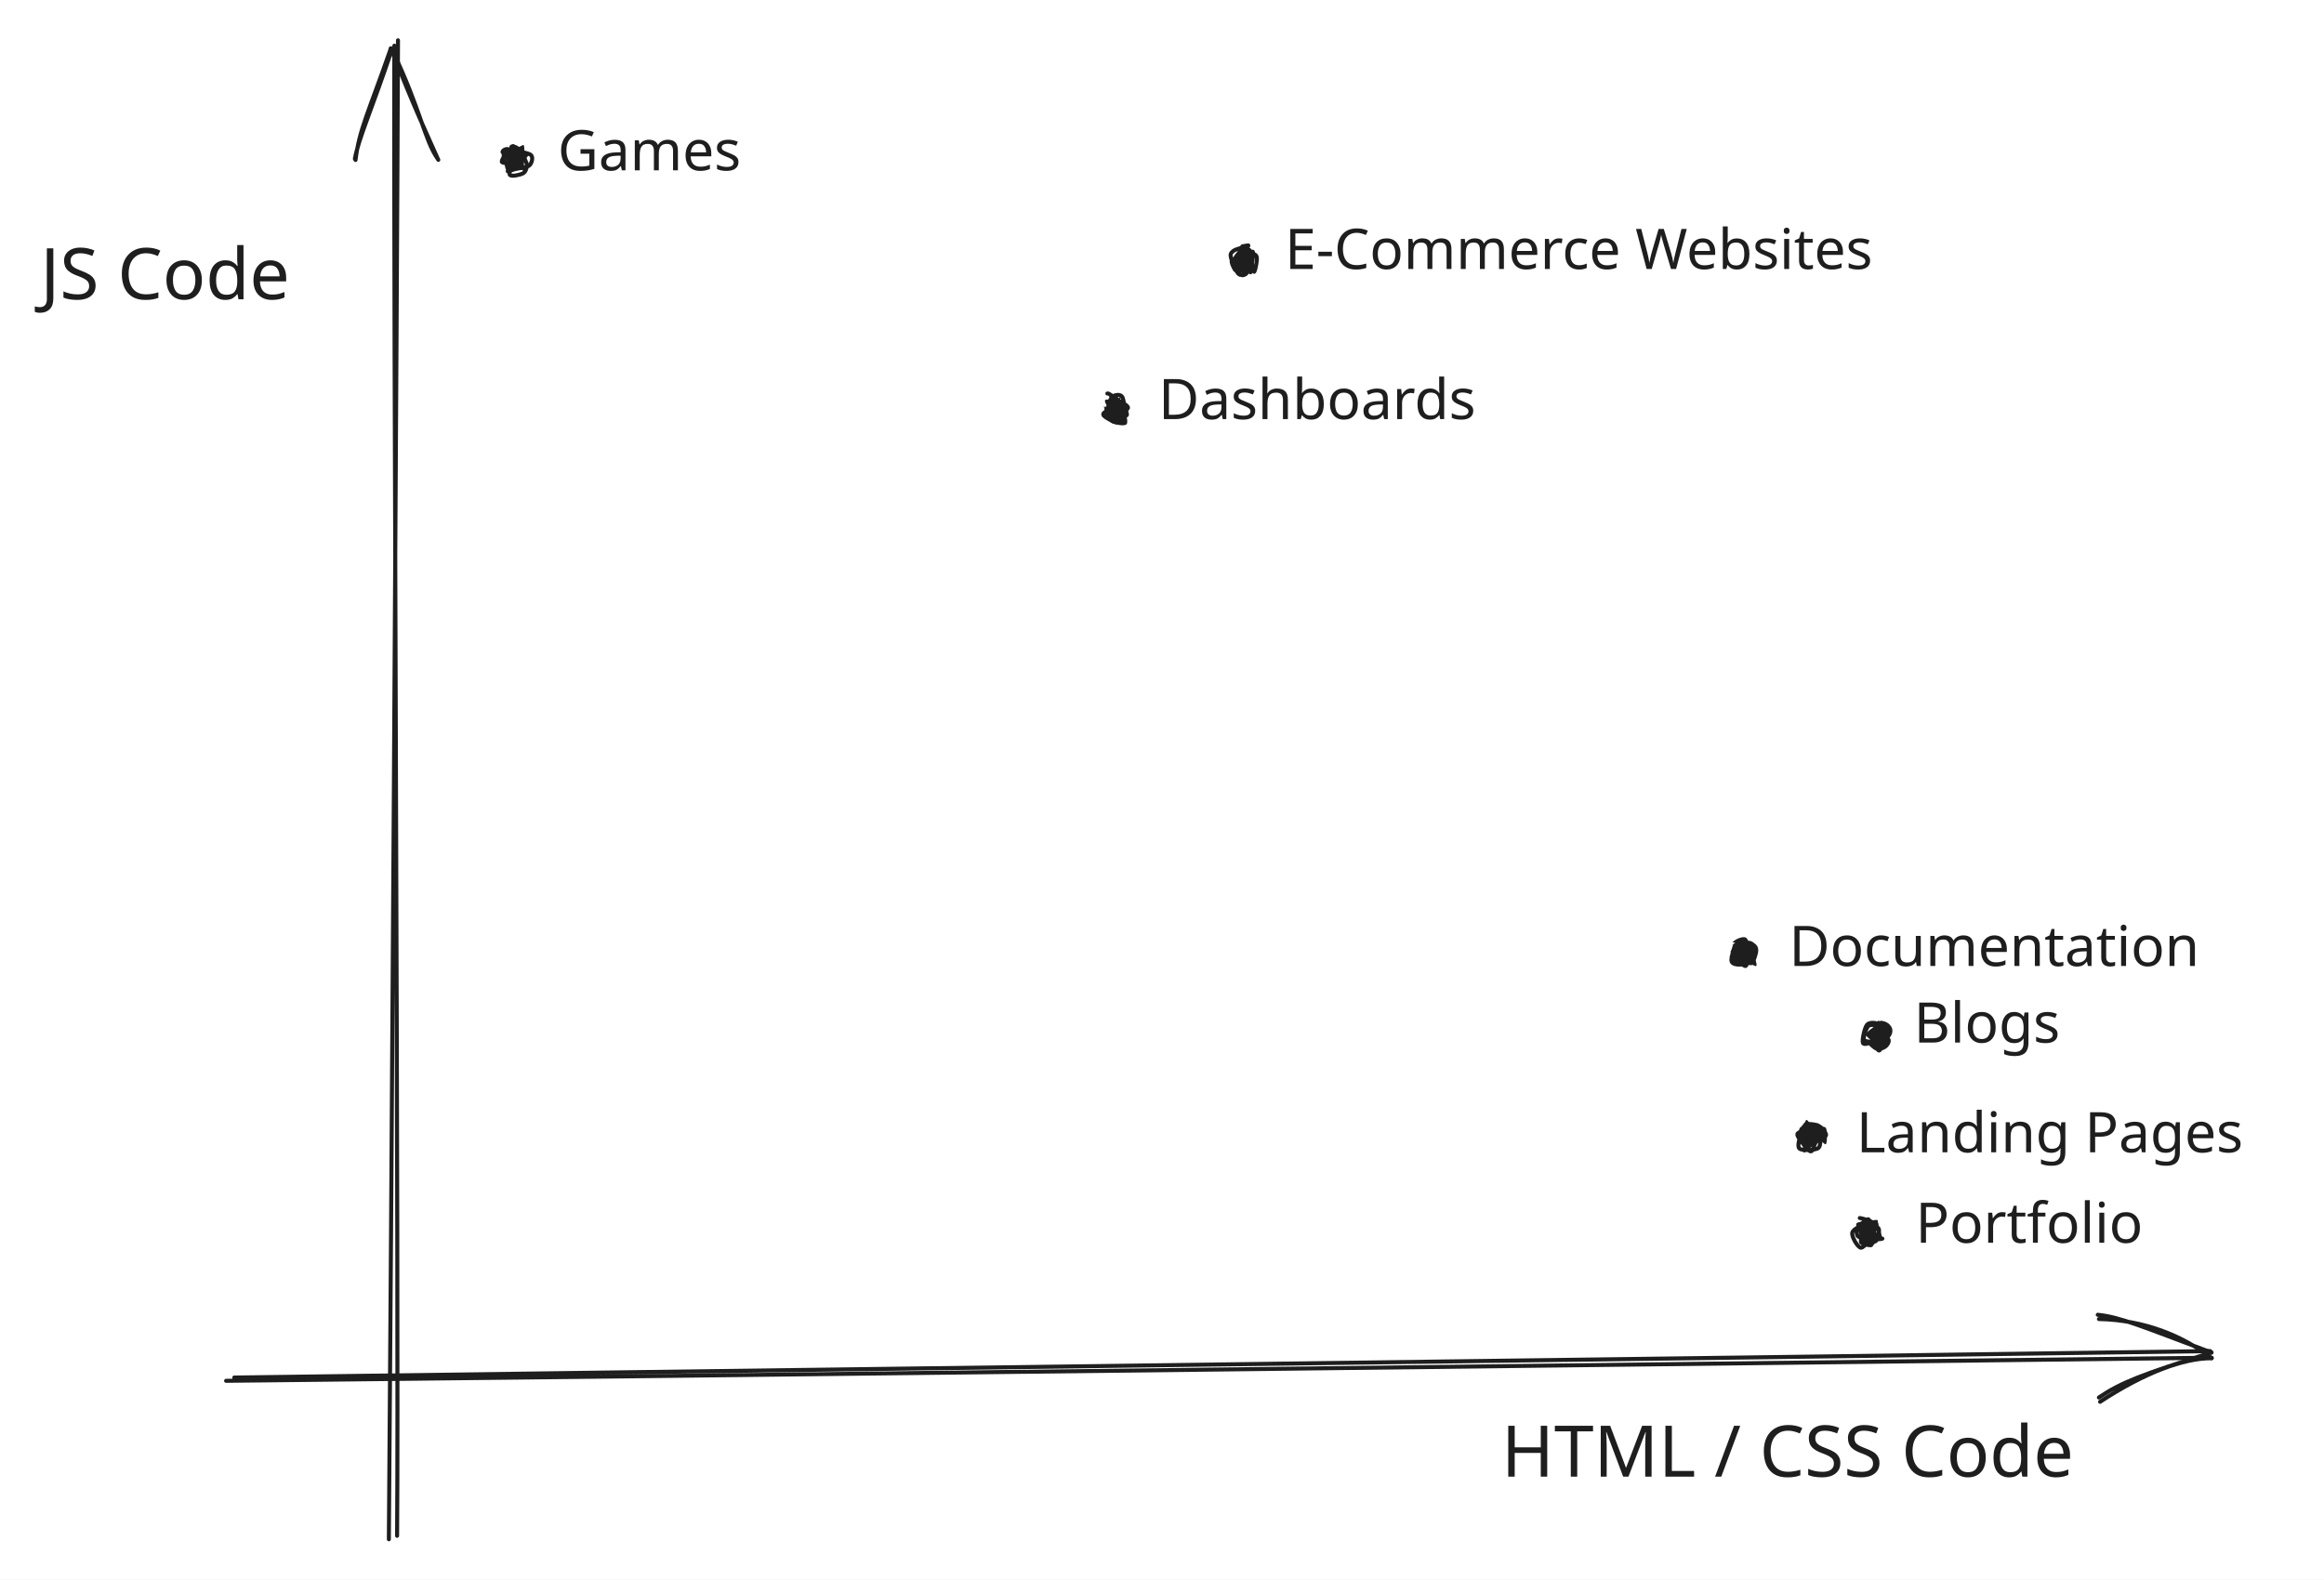
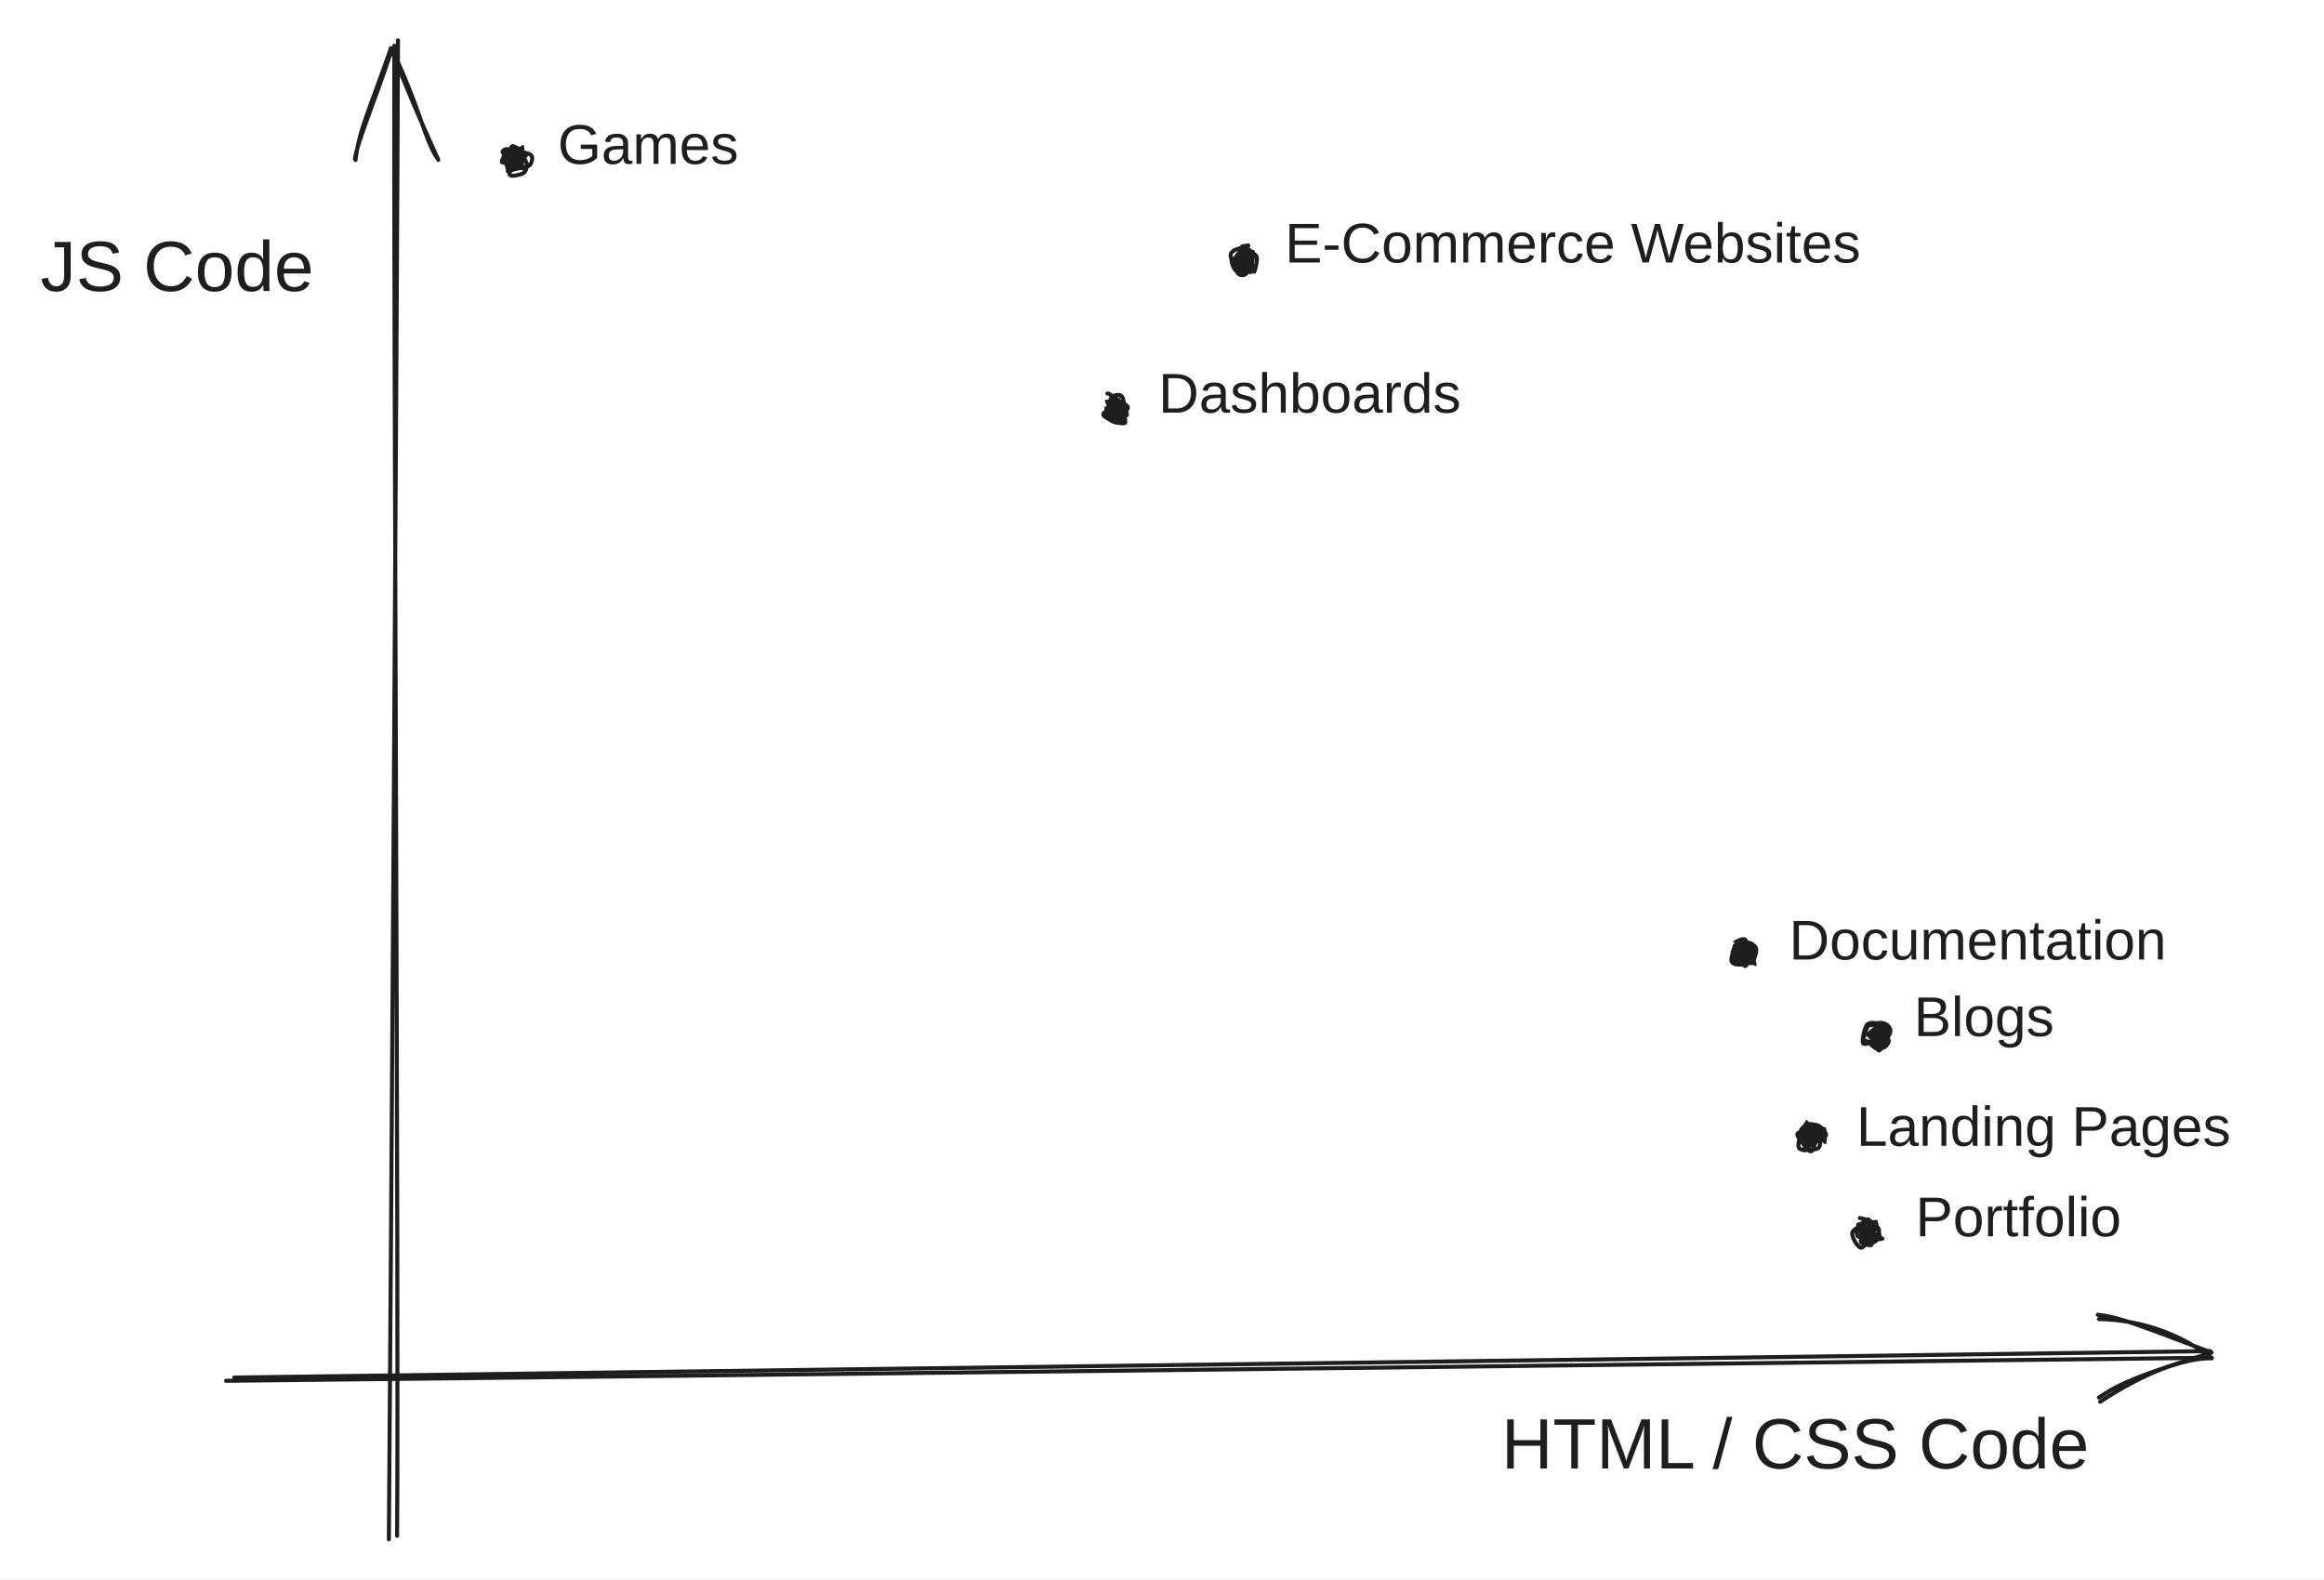
<svg xmlns="http://www.w3.org/2000/svg" version="1.1" viewBox="0 0 576.302 391.778" width="1152.604" height="783.557">
-   <defs>
-     <style class="style-fonts">
-       @font-face {
-         font-family: "Virgil";
-         src: url("https://excalidraw.com/Virgil.woff2");
-       }
-       @font-face {
-         font-family: "Cascadia";
-         src: url("https://excalidraw.com/Cascadia.woff2");
-       }
-     </style>
-   </defs>
  <rect x="0" y="0" width="576.302" height="391.778" fill="#ffffff" />
  <g stroke-linecap="round">
    <g transform="translate(96.73047 381.4197) rotate(0 0.8315229 -185.5306)">
      <path d="M-0.3 0.36 C0.2 -61.51, 1.76 -309.47, 1.96 -371.42 M1.74 -0.5 C2.19 -62.18, 0.8 -308.47, 1.06 -370.09" stroke="#1e1e1e" stroke-width="1" fill="none" />
    </g>
    <g transform="translate(96.73047 381.4197) rotate(0 0.8315229 -185.5306)">
      <path d="M11.96 -341.77 C8.56 -349.47, 6.48 -353.57, 0.2 -369.43 M11.79 -342.05 C8.46 -346.87, 7.62 -354.24, 0.47 -369.16" stroke="#1e1e1e" stroke-width="1" fill="none" />
    </g>
    <g transform="translate(96.73047 381.4197) rotate(0 0.8315229 -185.5306)">
      <path d="M-8.57 -341.74 C-7.62 -349.4, -5.35 -353.51, 0.2 -369.43 M-8.73 -342.03 C-7.88 -346.86, -4.56 -354.23, 0.47 -369.16" stroke="#1e1e1e" stroke-width="1" fill="none" />
    </g>
  </g>
  <mask />
  <g stroke-linecap="round">
    <g transform="translate(56.41066 342.0402) rotate(0 245.8388 -3.243108)">
      <path d="M-0.34 0.44 C81.53 -0.4, 410.31 -4.28, 492.02 -5.29 M1.68 -0.37 C83.43 -1.52, 409.9 -5.71, 491.68 -6.93" stroke="#1e1e1e" stroke-width="1" fill="none" />
    </g>
    <g transform="translate(56.41066 342.0402) rotate(0 245.8388 -3.243108)">
      <path d="M464.37 5.64 C475.39 -1.59, 484.99 -5.15, 492.03 -5.17 M464.07 4.58 C469.56 0.85, 474.8 -1.16, 491.99 -6.58" stroke="#1e1e1e" stroke-width="1" fill="none" />
    </g>
    <g transform="translate(56.41066 342.0402) rotate(0 245.8388 -3.243108)">
      <path d="M464.08 -14.88 C475.17 -14.66, 484.87 -10.77, 492.03 -5.17 M463.79 -15.94 C469.42 -15.36, 474.71 -13.05, 491.99 -6.58" stroke="#1e1e1e" stroke-width="1" fill="none" />
    </g>
  </g>
  <mask />
  <g transform="translate(372.2969 352.5342) rotate(0 77.69531 10.61007)">
-     <text x="0" y="0" font-family="Cascadia, Segoe UI Emoji" font-size="17.683px" fill="#1e1e1e" text-anchor="start" style="white-space: pre;" direction="ltr" dominant-baseline="text-before-edge">HTML / CSS Code</text>
+     <text x="0" y="0" font-family="Arial, Segoe UI Emoji" font-size="17.683px" fill="#1e1e1e" text-anchor="start" style="white-space: pre;" direction="ltr" dominant-baseline="text-before-edge">HTML / CSS Code</text>
  </g>
  <g transform="translate(10 60.49718) rotate(0 36.25781 10.61007)">
-     <text x="0" y="0" font-family="Cascadia, Segoe UI Emoji" font-size="17.683px" fill="#1e1e1e" text-anchor="start" style="white-space: pre;" direction="ltr" dominant-baseline="text-before-edge">JS Code</text>
+     <text x="0" y="0" font-family="Arial, Segoe UI Emoji" font-size="17.683px" fill="#1e1e1e" text-anchor="start" style="white-space: pre;" direction="ltr" dominant-baseline="text-before-edge">JS Code</text>
  </g>
  <g stroke-linecap="round" transform="translate(460.7539 302.9666) rotate(0 2.751953 2.806641)">
    <path d="M4.62 0.44 C4.88 0.7, 4.15 1.29, 4.25 1.92 C4.35 2.54, 5.23 3.59, 5.2 4.19 C5.18 4.78, 4.45 5.11, 4.1 5.48 C3.75 5.85, 3.74 6.37, 3.12 6.39 C2.51 6.4, 0.89 6.09, 0.42 5.57 C-0.05 5.06, 0.45 4.12, 0.32 3.28 C0.18 2.44, -0.67 1.06, -0.41 0.52 C-0.15 -0.01, 1.02 0.22, 1.89 0.08 C2.75 -0.07, 4.37 -0.54, 4.79 -0.35 C5.2 -0.17, 4.51 1.17, 4.38 1.19 M4.71 0.17 C5.35 0.21, 4.96 1.32, 4.91 1.76 C4.86 2.19, 4.45 2.35, 4.4 2.78 C4.35 3.21, 5.07 4.09, 4.61 4.33 C4.15 4.56, 2.39 4.22, 1.67 4.18 C0.95 4.14, 0.5 4.48, 0.31 4.1 C0.12 3.73, 0.71 2.39, 0.53 1.94 C0.36 1.5, -0.85 1.63, -0.74 1.44 C-0.62 1.25, 0.59 1.17, 1.22 0.8 C1.85 0.44, 2.72 -0.53, 3.03 -0.75 C3.33 -0.97, 2.99 -0.56, 3.08 -0.51" stroke="none" stroke-width="0" fill="#1e1e1e" />
    <path d="M1.64 -0.57 C2.24 -0.48, 3.56 0.55, 4.14 0.95 C4.73 1.36, 4.98 1.51, 5.14 1.85 C5.29 2.2, 5.18 2.52, 5.06 3.02 C4.94 3.52, 4.86 4.52, 4.39 4.85 C3.93 5.18, 2.87 5.13, 2.3 5.01 C1.73 4.9, 1.37 4.44, 0.96 4.18 C0.55 3.91, 0.01 3.88, -0.17 3.44 C-0.35 2.99, -0.52 2.14, -0.13 1.51 C0.26 0.88, 1.73 -0.17, 2.17 -0.34 C2.61 -0.5, 2.42 0.3, 2.5 0.51 M0.43 -0.86 C0.74 -0.87, 2.74 -0.27, 3.47 0.14 C4.21 0.55, 4.54 0.97, 4.86 1.59 C5.19 2.21, 5.26 3.4, 5.44 3.85 C5.62 4.3, 6.32 4.16, 5.92 4.3 C5.53 4.44, 3.97 4.34, 3.07 4.7 C2.17 5.05, 1.29 6.78, 0.54 6.46 C-0.21 6.14, -1.62 3.79, -1.43 2.8 C-1.25 1.81, 1.01 1.05, 1.63 0.5 C2.26 -0.05, 2.17 -0.34, 2.32 -0.5 C2.48 -0.67, 2.78 -0.45, 2.57 -0.47" stroke="#1e1e1e" stroke-width="1" fill="none" />
  </g>
  <g stroke-linecap="round" transform="translate(462.6152 254.3553) rotate(0 2.751953 2.806641)">
    <path d="M3.55 0.24 C4.27 0.23, 4.69 0.61, 5.03 0.94 C5.36 1.27, 5.75 1.51, 5.56 2.2 C5.36 2.89, 4.39 4.54, 3.84 5.07 C3.3 5.6, 2.57 5.43, 2.29 5.36 C2.02 5.29, 2.45 5.03, 2.2 4.66 C1.94 4.28, 1.12 3.56, 0.76 3.13 C0.41 2.7, -0.17 2.56, 0.08 2.08 C0.32 1.59, 1.72 0.56, 2.22 0.21 C2.72 -0.15, 2.92 -0.09, 3.09 -0.04 C3.25 0.02, 3.08 0.43, 3.2 0.54 M3.4 -0.08 C3.45 -0.12, 3.18 0.26, 3.64 0.84 C4.11 1.42, 5.95 2.62, 6.2 3.43 C6.45 4.23, 5.77 5.21, 5.14 5.67 C4.51 6.12, 3.35 6.51, 2.43 6.15 C1.51 5.79, -0.21 3.77, -0.38 3.51 C-0.54 3.25, 1.16 4.77, 1.44 4.59 C1.72 4.4, 1.03 3.37, 1.3 2.41 C1.58 1.45, 2.62 -0.8, 3.09 -1.15 C3.56 -1.51, 3.98 0.05, 4.12 0.27 C4.26 0.49, 4.26 0.34, 3.93 0.18" stroke="none" stroke-width="0" fill="#1e1e1e" />
    <path d="M3.87 -0.69 C4.64 -0.61, 5.84 -0.09, 5.94 0.73 C6.05 1.56, 4.77 3.68, 4.5 4.25 C4.23 4.83, 4.51 3.87, 4.32 4.19 C4.13 4.52, 3.76 6.19, 3.36 6.21 C2.96 6.22, 2.54 4.74, 1.92 4.29 C1.3 3.84, -0.13 4.14, -0.38 3.51 C-0.64 2.89, 0.05 1.15, 0.39 0.54 C0.74 -0.07, 1 -0.11, 1.68 -0.15 C2.36 -0.18, 3.83 0.06, 4.48 0.34 C5.12 0.62, 5.65 1.42, 5.56 1.53 M5.23 0.22 C5.96 0.19, 6.08 0.7, 6.15 1.11 C6.22 1.51, 6.08 2.13, 5.64 2.66 C5.21 3.19, 4.11 3.85, 3.55 4.29 C2.99 4.72, 2.62 5.29, 2.31 5.28 C2 5.28, 2.18 4.42, 1.69 4.25 C1.19 4.09, -0.44 5.02, -0.66 4.29 C-0.89 3.55, -0.26 0.65, 0.34 -0.15 C0.94 -0.94, 2.56 -0.61, 2.94 -0.5 C3.32 -0.4, 2.46 0.17, 2.63 0.47 C2.81 0.78, 3.88 1.18, 3.99 1.32" stroke="#1e1e1e" stroke-width="1" fill="none" />
  </g>
  <g stroke-linecap="round" transform="translate(429.5488 233.8865) rotate(0 2.751953 2.806641)">
    <path d="M3.3 -0.07 C4.15 -0.11, 5.01 0.33, 5.34 0.71 C5.67 1.08, 5.35 1.57, 5.27 2.18 C5.2 2.8, 5.05 3.87, 4.87 4.4 C4.7 4.93, 4.53 5.09, 4.21 5.38 C3.89 5.67, 3.74 6.44, 2.96 6.14 C2.18 5.84, 0.02 4.07, -0.48 3.59 C-0.98 3.11, -0.29 3.59, -0.04 3.25 C0.21 2.91, 0.41 2.07, 1.03 1.55 C1.65 1.03, 3.48 0.45, 3.67 0.12 C3.86 -0.22, 2.4 -0.49, 2.18 -0.48 M0.07 -0.14 C0.59 -0.89, 2.55 -1.72, 3.34 -1.36 C4.14 -0.99, 4.54 1.4, 4.86 2.05 C5.18 2.7, 5.07 1.94, 5.27 2.52 C5.46 3.11, 6.16 5.12, 6.03 5.58 C5.9 6.04, 5.39 5.43, 4.5 5.26 C3.62 5.09, 1.31 4.99, 0.71 4.58 C0.11 4.17, 1 3.5, 0.89 2.8 C0.79 2.1, 0.11 0.72, 0.08 0.37 C0.05 0.02, 0.27 0.74, 0.74 0.67 C1.21 0.6, 2.65 0.22, 2.92 -0.04" stroke="none" stroke-width="0" fill="#1e1e1e" />
    <path d="M4.05 -0.05 C4.51 -0.12, 5.31 0.42, 5.57 0.91 C5.83 1.39, 5.73 2.26, 5.62 2.86 C5.51 3.46, 5.52 4.1, 4.89 4.51 C4.27 4.93, 2.69 5.34, 1.86 5.36 C1.03 5.39, 0.16 5.2, -0.11 4.66 C-0.38 4.11, 0.05 2.83, 0.23 2.1 C0.42 1.38, 0.64 0.49, 1.01 0.3 C1.38 0.12, 1.85 0.81, 2.45 0.99 C3.06 1.17, 4.19 1.41, 4.65 1.39 C5.11 1.36, 5.25 0.85, 5.21 0.83 M2 0.04 C2.68 -0.23, 4.31 0.06, 4.97 0.36 C5.63 0.67, 5.98 1.12, 5.96 1.88 C5.95 2.64, 5.33 4.49, 4.9 4.91 C4.47 5.33, 3.78 4.48, 3.4 4.38 C3.02 4.27, 3.04 4.17, 2.61 4.28 C2.19 4.39, 1.27 5.33, 0.85 5.02 C0.43 4.71, 0.13 3.01, 0.1 2.44 C0.06 1.86, 0.33 1.93, 0.65 1.59 C0.97 1.25, 1.74 0.71, 2.01 0.4 C2.28 0.08, 2.18 -0.31, 2.27 -0.32" stroke="#1e1e1e" stroke-width="1" fill="none" />
  </g>
  <g stroke-linecap="round" transform="translate(305.8613 62.02716) rotate(0 2.751953 2.806641)">
    <path d="M1.83 0.87 C2.65 0.67, 4.5 -0.34, 5.06 -0.03 C5.62 0.29, 5.27 2.1, 5.18 2.76 C5.1 3.42, 4.88 3.37, 4.54 3.91 C4.21 4.45, 3.69 5.76, 3.16 5.98 C2.63 6.2, 1.86 5.35, 1.34 5.23 C0.83 5.11, 0.43 5.71, 0.05 5.26 C-0.32 4.8, -1.13 3.15, -0.89 2.5 C-0.66 1.84, 0.98 1.91, 1.46 1.34 C1.95 0.77, 1.66 -0.81, 2.02 -0.91 C2.37 -1.01, 3.52 0.6, 3.59 0.75 M1.62 0.82 C2.05 0.66, 3.12 -0.6, 3.69 -0.26 C4.26 0.08, 4.84 1.94, 5.04 2.85 C5.24 3.75, 5.23 4.9, 4.88 5.18 C4.53 5.46, 3.51 4.43, 2.94 4.53 C2.36 4.63, 1.8 5.85, 1.44 5.78 C1.08 5.7, 0.82 4.92, 0.79 4.08 C0.76 3.23, 1.1 1.26, 1.26 0.7 C1.42 0.14, 1.65 0.58, 1.74 0.7 C1.84 0.83, 1.71 1.34, 1.81 1.44 C1.9 1.55, 2.31 1.68, 2.32 1.35" stroke="none" stroke-width="0" fill="#1e1e1e" />
    <path d="M2.31 -0.85 C2.87 -0.86, 4.01 0.22, 4.59 0.67 C5.17 1.12, 5.69 1.09, 5.8 1.86 C5.91 2.62, 5.47 4.74, 5.24 5.25 C5.01 5.75, 5.03 4.74, 4.41 4.88 C3.8 5.02, 2.3 6.39, 1.55 6.1 C0.8 5.81, 0.17 3.74, -0.08 3.15 C-0.34 2.56, -0.32 3.06, 0.01 2.57 C0.35 2.09, 1.25 0.61, 1.92 0.24 C2.59 -0.12, 3.74 0.46, 4.03 0.39 C4.32 0.32, 3.94 -0.19, 3.63 -0.17 M1.15 0.96 C2.13 0.92, 4.98 1.33, 5.47 1.44 C5.96 1.55, 4.3 0.98, 4.09 1.64 C3.89 2.3, 4.27 4.84, 4.24 5.38 C4.21 5.92, 4.14 4.75, 3.92 4.87 C3.69 4.98, 3.3 5.88, 2.91 6.04 C2.51 6.2, 2.14 6.48, 1.56 5.82 C0.98 5.15, -0.31 2.98, -0.57 2.04 C-0.83 1.1, -0.7 0.72, 0.01 0.19 C0.72 -0.33, 3.33 -0.91, 3.7 -1.09 C4.07 -1.28, 2.46 -0.96, 2.22 -0.93" stroke="#1e1e1e" stroke-width="1" fill="none" />
  </g>
  <g transform="translate(475.0078 297.4432) rotate(0 36.67676 8.347556)">
-     <text x="0" y="0" font-family="Cascadia, Segoe UI Emoji" font-size="13.913px" fill="#1e1e1e" text-anchor="start" style="white-space: pre;" direction="ltr" dominant-baseline="text-before-edge">Portfolio</text>
+     <text x="0" y="0" font-family="Arial, Segoe UI Emoji" font-size="13.913px" fill="#1e1e1e" text-anchor="start" style="white-space: pre;" direction="ltr" dominant-baseline="text-before-edge">Portfolio</text>
  </g>
  <g transform="translate(474.5859 247.7909) rotate(0 20.37598 8.347556)">
-     <text x="0" y="0" font-family="Cascadia, Segoe UI Emoji" font-size="13.913px" fill="#1e1e1e" text-anchor="start" style="white-space: pre;" direction="ltr" dominant-baseline="text-before-edge">Blogs</text>
+     <text x="0" y="0" font-family="Arial, Segoe UI Emoji" font-size="13.913px" fill="#1e1e1e" text-anchor="start" style="white-space: pre;" direction="ltr" dominant-baseline="text-before-edge">Blogs</text>
  </g>
  <g transform="translate(443.6514 228.7948) rotate(0 52.97754 8.347556)">
-     <text x="0" y="0" font-family="Cascadia, Segoe UI Emoji" font-size="13.913px" fill="#1e1e1e" text-anchor="start" style="white-space: pre;" direction="ltr" dominant-baseline="text-before-edge">Documentation</text>
+     <text x="0" y="0" font-family="Arial, Segoe UI Emoji" font-size="13.913px" fill="#1e1e1e" text-anchor="start" style="white-space: pre;" direction="ltr" dominant-baseline="text-before-edge">Documentation</text>
  </g>
  <g transform="translate(318.6279 55.91594) rotate(0 77.42871 16.69511)">
-     <text x="0" y="0" font-family="Cascadia, Segoe UI Emoji" font-size="13.913px" fill="#1e1e1e" text-anchor="start" style="white-space: pre;" direction="ltr" dominant-baseline="text-before-edge">E-Commerce Websites</text>
-     <text x="0" y="16.695" font-family="Cascadia, Segoe UI Emoji" font-size="13.913px" fill="#1e1e1e" text-anchor="start" style="white-space: pre;" direction="ltr" dominant-baseline="text-before-edge" />
+     <text x="0" y="0" font-family="Arial, Segoe UI Emoji" font-size="13.913px" fill="#1e1e1e" text-anchor="start" style="white-space: pre;" direction="ltr" dominant-baseline="text-before-edge">E-Commerce Websites</text>
+     <text x="0" y="16.695" font-family="Arial, Segoe UI Emoji" font-size="13.913px" fill="#1e1e1e" text-anchor="start" style="white-space: pre;" direction="ltr" dominant-baseline="text-before-edge" />
  </g>
  <g transform="translate(460.3467 275.0019) rotate(0 52.97754 8.347556)">
-     <text x="0" y="0" font-family="Cascadia, Segoe UI Emoji" font-size="13.913px" fill="#1e1e1e" text-anchor="start" style="white-space: pre;" direction="ltr" dominant-baseline="text-before-edge">Landing Pages</text>
+     <text x="0" y="0" font-family="Arial, Segoe UI Emoji" font-size="13.913px" fill="#1e1e1e" text-anchor="start" style="white-space: pre;" direction="ltr" dominant-baseline="text-before-edge">Landing Pages</text>
  </g>
  <g stroke-linecap="round" transform="translate(446.1191 279.1131) rotate(0 2.751953 2.806641)">
    <path d="M1.69 1.04 C1.96 0.89, 2.41 -0.04, 2.96 -0.12 C3.52 -0.19, 4.49 0.04, 5.03 0.6 C5.56 1.16, 6.37 2.65, 6.15 3.22 C5.92 3.79, 4.24 3.67, 3.69 4 C3.14 4.34, 3.28 5.08, 2.85 5.24 C2.42 5.4, 1.5 5.42, 1.1 4.98 C0.7 4.54, 0.69 3.09, 0.43 2.61 C0.18 2.12, -0.81 2.38, -0.41 2.08 C-0.01 1.78, 2.49 1.28, 2.84 0.82 C3.18 0.36, 1.79 -0.56, 1.64 -0.66 M1.03 -0.08 C1.85 -0.14, 4.41 0.14, 5.36 0.31 C6.32 0.48, 6.54 0.22, 6.77 0.93 C6.99 1.65, 7.02 4.1, 6.7 4.6 C6.38 5.1, 5.76 3.59, 4.86 3.95 C3.96 4.3, 1.9 6.7, 1.27 6.74 C0.65 6.79, 1.09 4.99, 1.09 4.2 C1.09 3.4, 1.25 2.69, 1.28 1.98 C1.3 1.26, 1.16 0.48, 1.26 -0.07 C1.36 -0.62, 1.64 -1.33, 1.88 -1.34 C2.12 -1.34, 2.75 -0.45, 2.71 -0.12" stroke="none" stroke-width="0" fill="#1e1e1e" />
    <path d="M4.19 0.52 C4.8 0.61, 5.04 0.65, 5.22 1.08 C5.4 1.52, 5.47 2.6, 5.28 3.14 C5.1 3.67, 4.47 3.75, 4.1 4.3 C3.74 4.84, 3.48 6.25, 3.07 6.42 C2.66 6.6, 2.23 6.02, 1.65 5.34 C1.07 4.66, -0.34 3, -0.42 2.32 C-0.49 1.64, 0.82 1.71, 1.18 1.27 C1.54 0.84, 1.16 -0.06, 1.74 -0.28 C2.32 -0.49, 4.28 -0.13, 4.65 0 C5.02 0.12, 3.9 0.37, 3.96 0.45 M0.55 1.05 C0.63 0.65, 1.22 0.78, 1.94 0.63 C2.65 0.48, 4.04 -0.13, 4.83 0.15 C5.63 0.43, 6.6 1.8, 6.71 2.31 C6.82 2.82, 5.82 2.65, 5.47 3.22 C5.12 3.79, 5.5 5.31, 4.61 5.74 C3.72 6.17, 0.86 6.33, 0.14 5.79 C-0.59 5.25, 0.27 3.12, 0.25 2.49 C0.24 1.86, -0.13 2.4, 0.04 2.03 C0.2 1.66, 1.16 0.34, 1.25 0.25 C1.33 0.16, 0.64 1.67, 0.55 1.48" stroke="#1e1e1e" stroke-width="1" fill="none" />
  </g>
  <g stroke-linecap="round" transform="translate(274.3716 98.87492) rotate(0 2.751953 2.806641)">
    <path d="M1.52 0.04 C1.87 -0.05, 2.73 0.29, 3.36 0.52 C3.99 0.76, 5.09 1.04, 5.3 1.44 C5.5 1.84, 4.7 2.31, 4.58 2.92 C4.46 3.53, 4.98 4.73, 4.59 5.1 C4.2 5.47, 2.82 5.3, 2.23 5.15 C1.65 5.01, 1.4 4.73, 1.08 4.25 C0.76 3.77, 0.54 2.95, 0.32 2.28 C0.11 1.62, -0.73 0.56, -0.21 0.28 C0.3 0, 3.02 0.8, 3.4 0.62 C3.79 0.43, 2.33 -0.93, 2.09 -0.84 M3.03 1.12 C3.55 0.96, 3.81 0.57, 4.05 0.76 C4.3 0.94, 4.32 1.31, 4.48 2.23 C4.64 3.16, 5.52 5.65, 5.02 6.31 C4.53 6.96, 2.25 6.41, 1.51 6.15 C0.78 5.88, 0.98 5.41, 0.62 4.71 C0.27 4.02, -0.64 2.29, -0.62 1.96 C-0.59 1.63, 0.26 2.98, 0.76 2.72 C1.26 2.46, 1.91 0.91, 2.4 0.39 C2.89 -0.14, 3.65 -0.63, 3.67 -0.42 C3.7 -0.2, 2.3 1.4, 2.55 1.69" stroke="none" stroke-width="0" fill="#1e1e1e" />
    <path d="M1.93 -0.68 C2.57 -1.04, 3.36 -1, 3.79 -0.59 C4.22 -0.18, 4.27 1.02, 4.48 1.78 C4.7 2.55, 5.12 3.63, 5.08 4.01 C5.03 4.39, 4.46 3.84, 4.21 4.04 C3.97 4.25, 4.1 5.02, 3.6 5.26 C3.1 5.49, 1.76 5.71, 1.2 5.43 C0.63 5.15, 0.4 4.08, 0.22 3.58 C0.04 3.08, -0.18 2.93, 0.11 2.44 C0.39 1.96, 1.75 1.15, 1.93 0.66 C2.11 0.17, 1.22 -0.59, 1.18 -0.48 M0.23 -1.28 C0.56 -1.44, 2.14 -0.13, 2.99 0.44 C3.84 1, 5.15 1.64, 5.33 2.13 C5.5 2.61, 4.31 3.07, 4.04 3.35 C3.78 3.63, 3.94 3.39, 3.74 3.81 C3.54 4.22, 3.4 5.67, 2.83 5.85 C2.26 6.04, 0.89 5.27, 0.3 4.91 C-0.3 4.55, -0.95 4.15, -0.75 3.69 C-0.55 3.24, 0.99 2.91, 1.47 2.16 C1.95 1.42, 2.23 -0.5, 2.13 -0.77 C2.04 -1.04, 0.72 0.3, 0.9 0.55" stroke="#1e1e1e" stroke-width="1" fill="none" />
  </g>
  <g transform="translate(287.271 93.15041) rotate(0 40.75195 8.347556)">
-     <text x="0" y="0" font-family="Cascadia, Segoe UI Emoji" font-size="13.913px" fill="#1e1e1e" text-anchor="start" style="white-space: pre;" direction="ltr" dominant-baseline="text-before-edge">Dashboards</text>
+     <text x="0" y="0" font-family="Arial, Segoe UI Emoji" font-size="13.913px" fill="#1e1e1e" text-anchor="start" style="white-space: pre;" direction="ltr" dominant-baseline="text-before-edge">Dashboards</text>
  </g>
  <g stroke-linecap="round" transform="translate(125.2788 37.05841) rotate(0 2.751953 2.806641)">
    <path d="M0.91 1.06 C1.45 0.58, 2.21 -0.32, 3 -0.31 C3.8 -0.3, 5.39 0.58, 5.68 1.14 C5.96 1.69, 4.86 2.31, 4.7 3.04 C4.53 3.77, 4.83 5.2, 4.69 5.53 C4.55 5.86, 4.57 4.95, 3.85 5.02 C3.14 5.08, 0.91 6.04, 0.41 5.91 C-0.09 5.77, 0.89 5.07, 0.86 4.2 C0.83 3.34, -0.08 1.42, 0.21 0.72 C0.51 0.03, 2.42 0.17, 2.63 0.05 C2.83 -0.08, 1.49 -0.13, 1.45 -0.01 M4.2 -0.98 C4.63 -1.34, 4.74 -0.89, 4.74 -0.04 C4.74 0.8, 4.06 3.23, 4.2 4.08 C4.34 4.93, 5.53 5.04, 5.58 5.06 C5.64 5.09, 5.42 4.09, 4.54 4.21 C3.67 4.33, 1 5.95, 0.34 5.77 C-0.32 5.58, 0.83 3.96, 0.58 3.11 C0.33 2.25, -1.14 1.25, -1.16 0.64 C-1.17 0.02, -0.32 -0.59, 0.48 -0.59 C1.27 -0.58, 3.23 0.64, 3.62 0.68 C4.01 0.72, 2.83 -0.23, 2.8 -0.34" stroke="none" stroke-width="0" fill="#1e1e1e" />
    <path d="M2.05 -0.58 C2.52 -0.84, 3.23 -0.15, 3.71 0.36 C4.18 0.87, 4.61 1.85, 4.89 2.48 C5.16 3.11, 5.46 3.58, 5.37 4.15 C5.29 4.73, 5.09 5.57, 4.4 5.94 C3.71 6.31, 1.71 6.76, 1.21 6.38 C0.72 5.99, 1.75 4.21, 1.41 3.65 C1.07 3.08, -0.85 3.63, -0.85 2.99 C-0.84 2.34, 0.8 0.19, 1.46 -0.2 C2.11 -0.6, 2.92 0.63, 3.09 0.62 C3.25 0.6, 2.43 -0.27, 2.44 -0.29 M2.24 -0.31 C2.57 -0.16, 2.65 0.12, 3.35 0.42 C4.06 0.72, 6.01 0.92, 6.47 1.48 C6.94 2.05, 6.59 3.29, 6.15 3.81 C5.72 4.34, 4.72 4.47, 3.85 4.63 C2.97 4.79, 1.49 4.88, 0.92 4.76 C0.34 4.64, 0.6 4.44, 0.39 3.9 C0.17 3.36, -0.49 2.07, -0.38 1.53 C-0.28 0.99, 0.62 1.02, 1.02 0.64 C1.42 0.26, 1.94 -0.56, 2.02 -0.76 C2.11 -0.96, 1.45 -0.67, 1.54 -0.59" stroke="#1e1e1e" stroke-width="1" fill="none" />
  </g>
  <g transform="translate(138.2993 31.455) rotate(0 20.37598 8.347556)">
-     <text x="0" y="0" font-family="Cascadia, Segoe UI Emoji" font-size="13.913px" fill="#1e1e1e" text-anchor="start" style="white-space: pre;" direction="ltr" dominant-baseline="text-before-edge">Games</text>
+     <text x="0" y="0" font-family="Arial, Segoe UI Emoji" font-size="13.913px" fill="#1e1e1e" text-anchor="start" style="white-space: pre;" direction="ltr" dominant-baseline="text-before-edge">Games</text>
  </g>
</svg>
